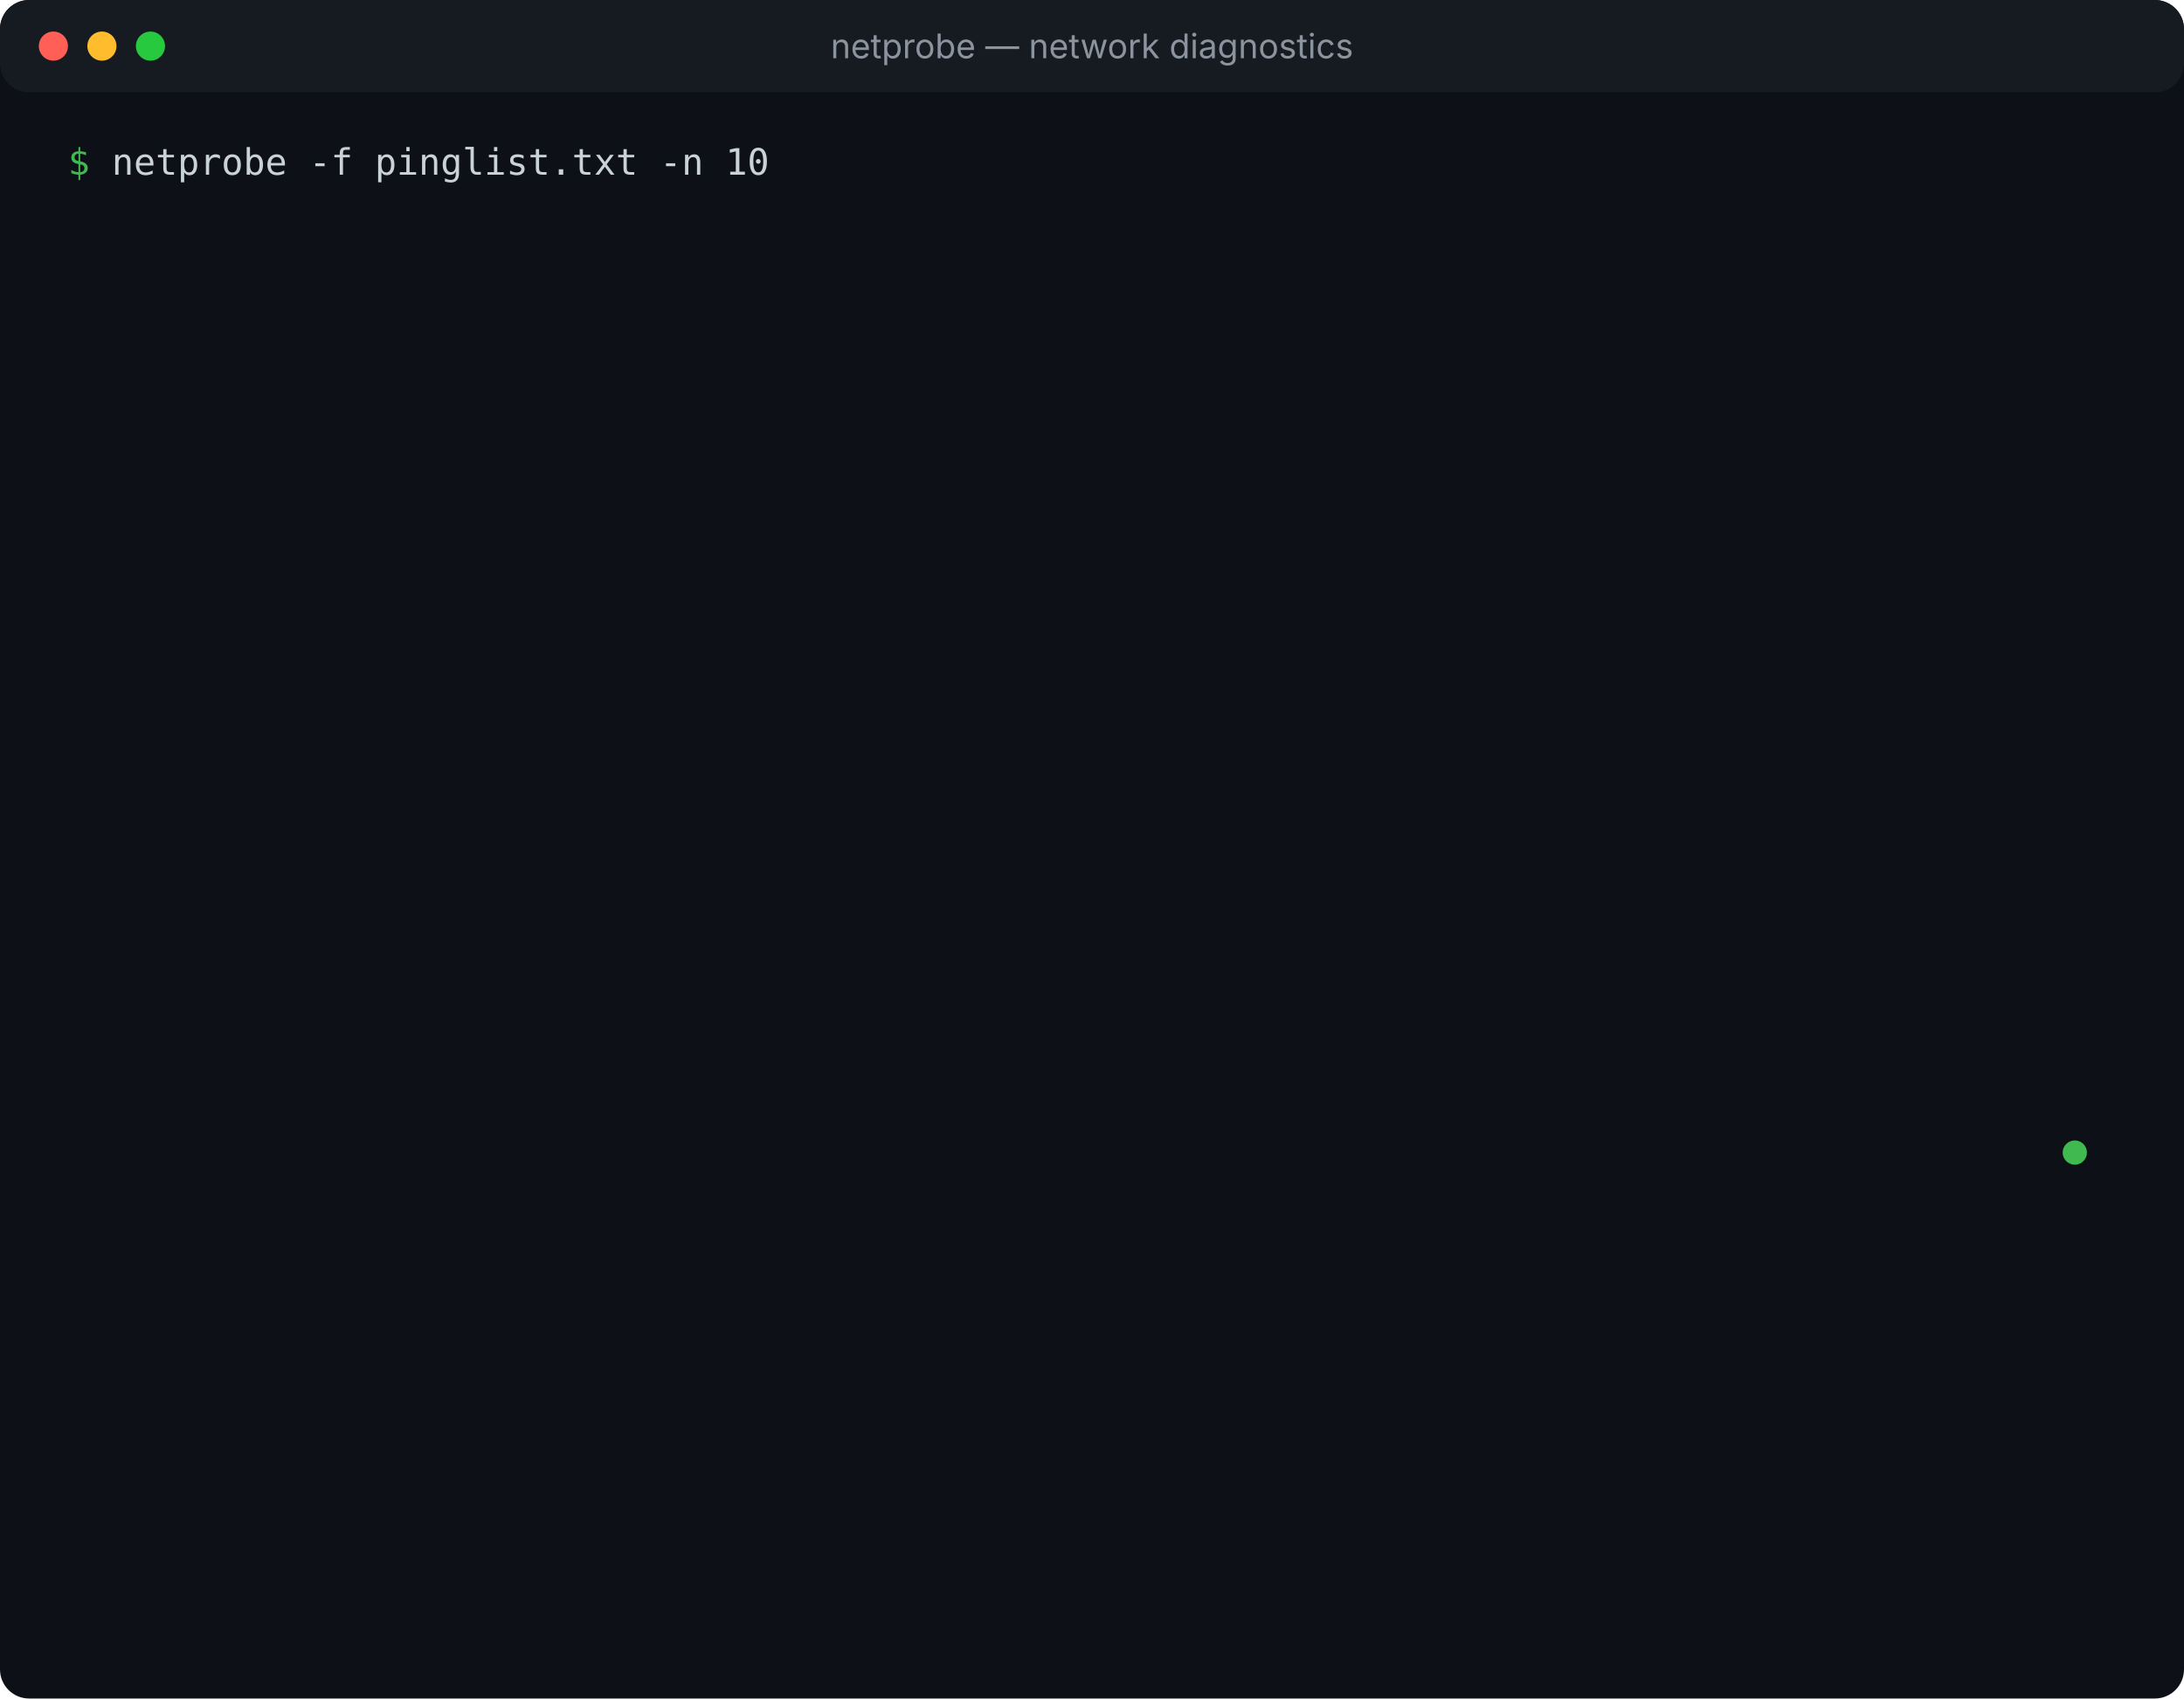
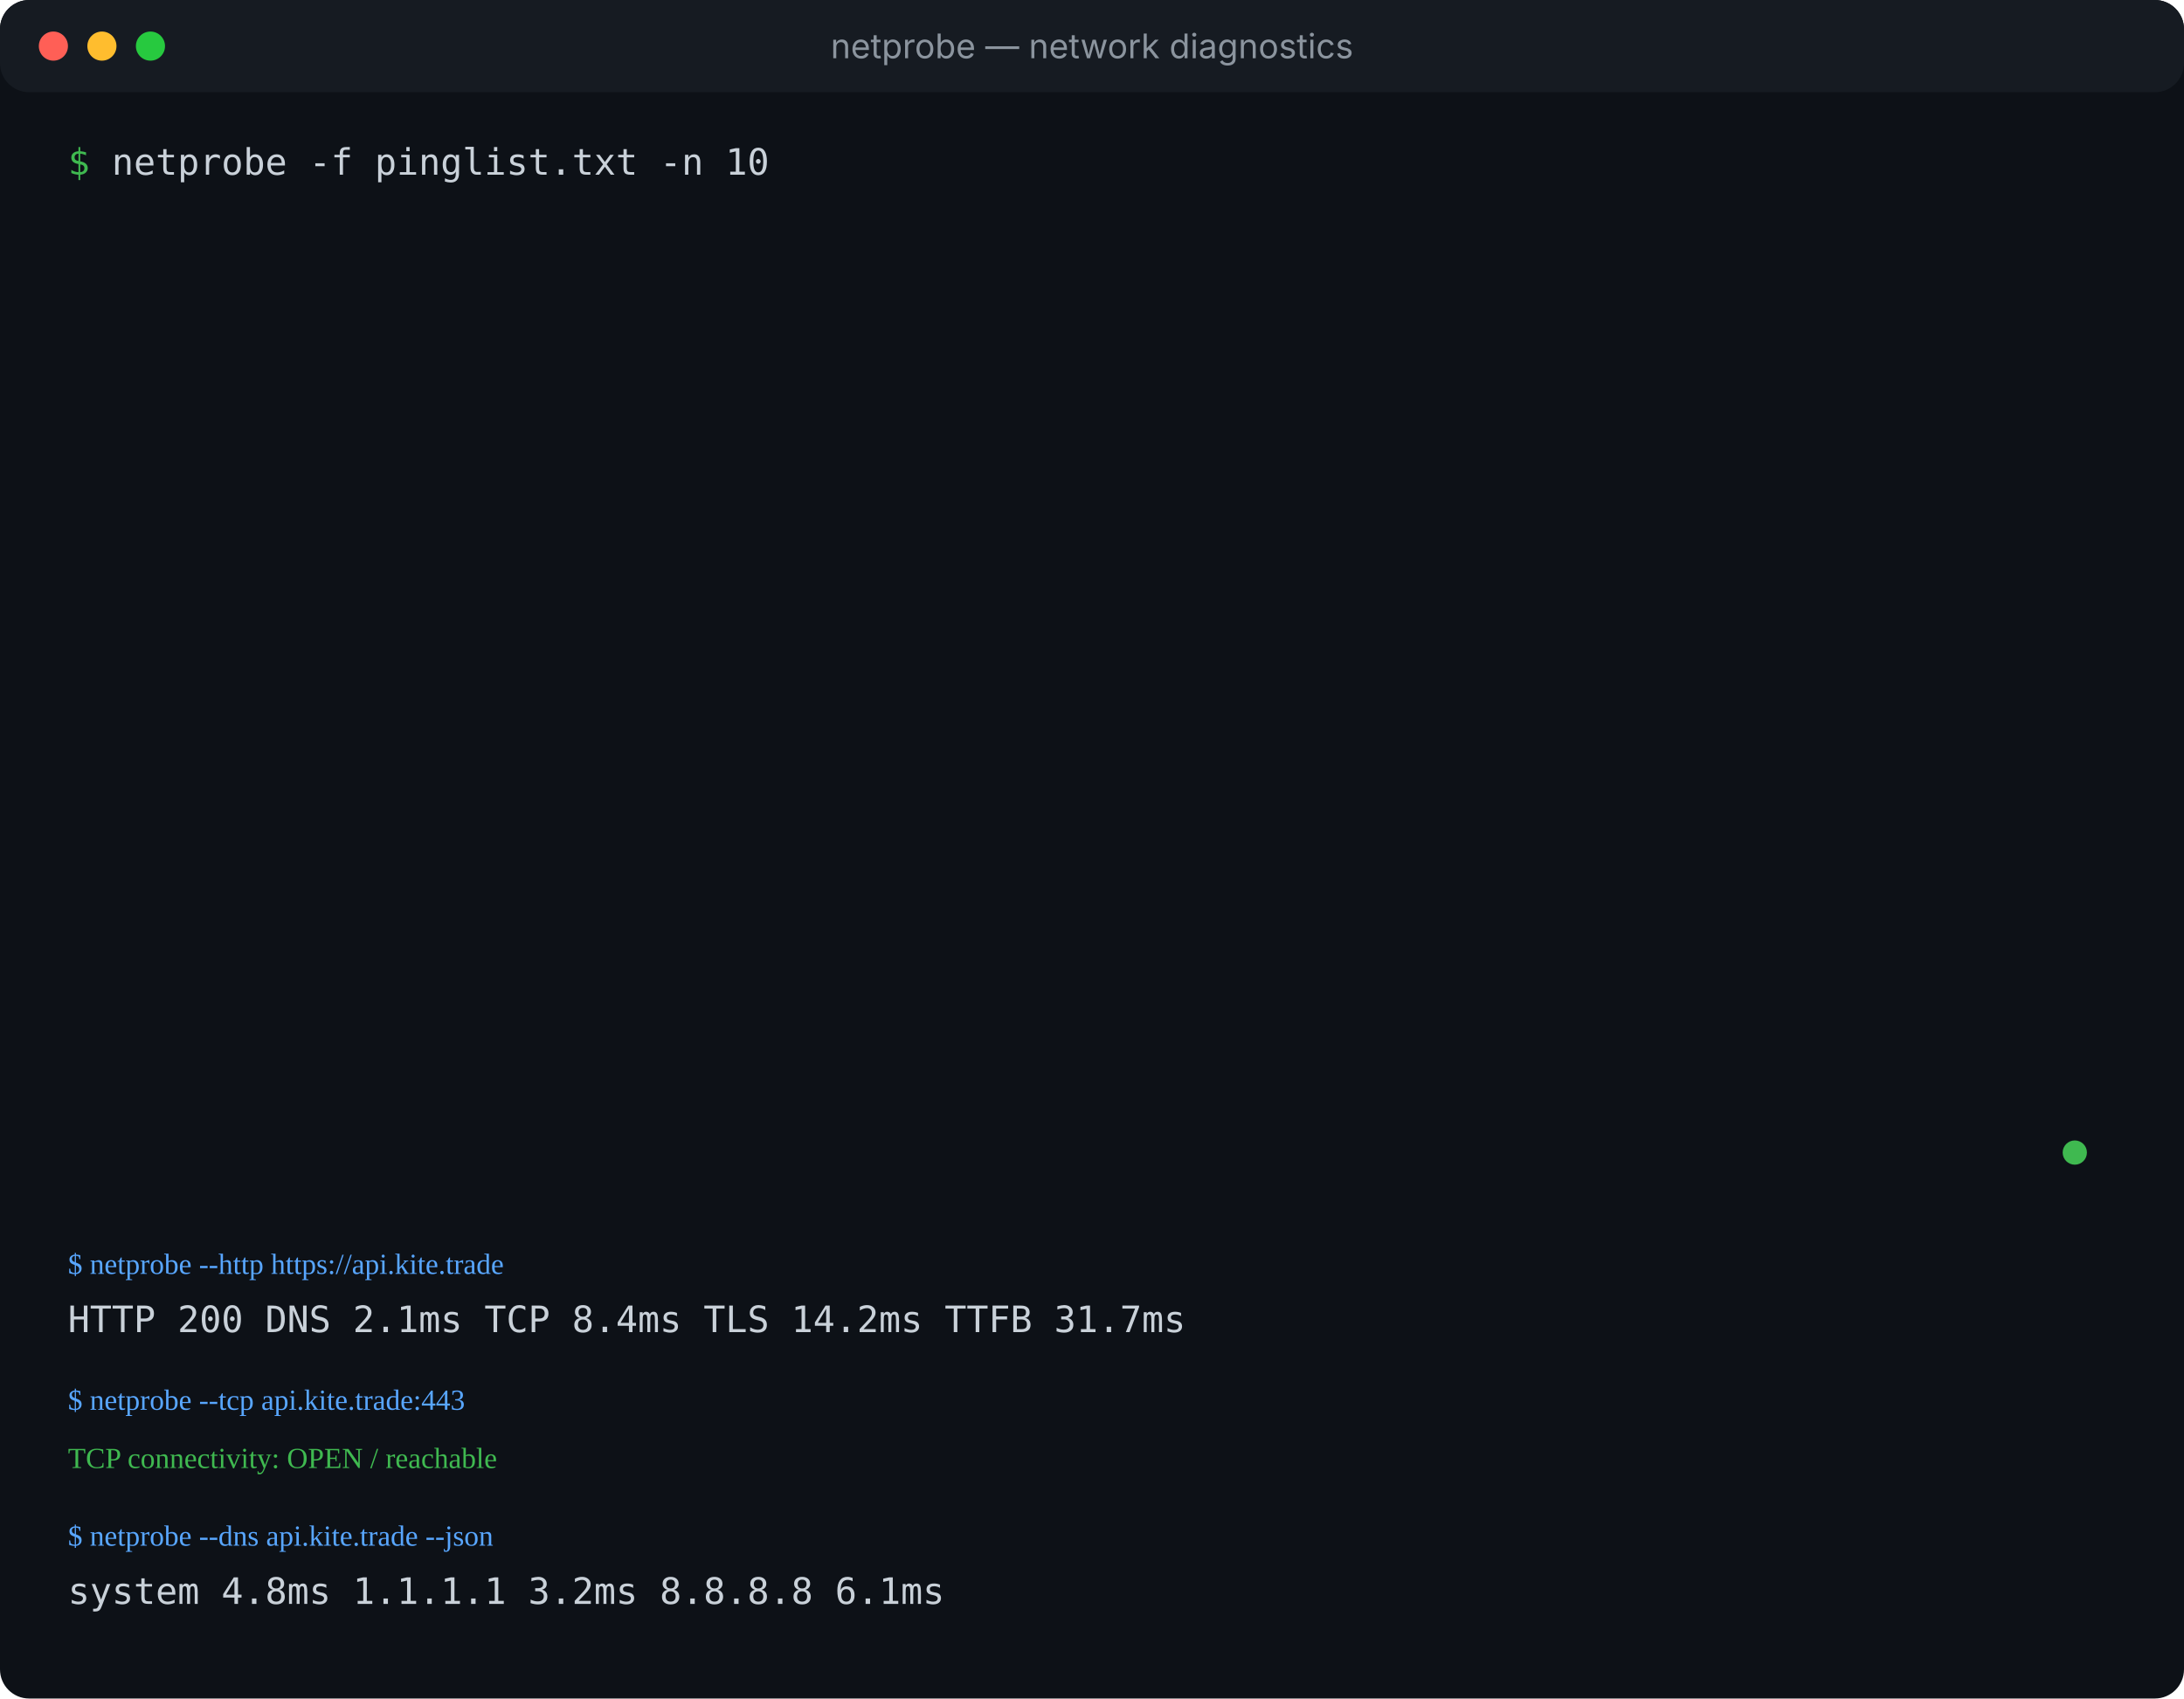
<svg xmlns="http://www.w3.org/2000/svg" width="900" height="700" viewBox="0 0 900 700" role="img" aria-label="Animated netprobe terminal demo">
  <style>
    .terminal { fill: #0d1117; }
    .bar { fill: #161b22; }
    .title { fill: #8b949e; font: 14px -apple-system, BlinkMacSystemFont, "Segoe UI", sans-serif; }
    .text { fill: #c9d1d9; font: 15px ui-monospace, SFMono-Regular, Menlo, Monaco, Consolas, monospace; }
    .muted { fill: #8b949e; }
    .cyan { fill: #58a6ff; }
    .green { fill: #3fb950; }
    .yellow { fill: #d29922; }
    .red { fill: #f85149; }
    .line { opacity: 0; animation: appear 0.35s ease-out forwards; }
    .l1 { animation-delay: .5s; }
    .l2 { animation-delay: 1.0s; }
    .l3 { animation-delay: 1.5s; }
    .l4 { animation-delay: 2.0s; }
    .l5 { animation-delay: 2.5s; }
    .l6 { animation-delay: 3.0s; }
    .l7 { animation-delay: 3.5s; }
    .l8 { animation-delay: 4.0s; }
    .pulse { animation: pulse 1.5s ease-in-out infinite; }
    @keyframes appear { to { opacity: 1; } }
    @keyframes pulse { 0%, 100% { opacity: .45; } 50% { opacity: 1; } }
  </style>
  <rect class="terminal" x="0" y="0" width="900" height="700" rx="12" />
  <rect class="bar" x="0" y="0" width="900" height="38" rx="12" />
  <circle cx="22" cy="19" r="6" fill="#ff5f56" />
  <circle cx="42" cy="19" r="6" fill="#ffbd2e" />
  <circle cx="62" cy="19" r="6" fill="#27c93f" />
  <text class="title" x="450" y="24" text-anchor="middle">netprobe — network diagnostics</text>
  <text class="text" x="28" y="72">
    <tspan class="green">$</tspan> netprobe -f pinglist.txt -n 10</text>
  <text class="muted line l1" x="28" y="103">Probing endpoints in parallel...</text>
  <text class="text line l2" x="28" y="134">[01/08] Router               192.168.1.1       OK</text>
  <text class="text line l3" x="28" y="165">[02/08] Cloudflare DNS       1.1.1.1           OK</text>
  <text class="text line l4" x="28" y="196">[03/08] Zerodha Kite API     api.kite.trade     OK</text>
  <text class="text line l5" x="28" y="227">[04/08] NSE                  www.nseindia.com    OK</text>
  <text class="text line l6" x="28" y="258">[08/08] GitHub               github.com          OK</text>
  <text class="cyan line l7" x="28" y="302">+----------------------+--------------------------+----------+</text>
  <text class="cyan line l7" x="28" y="326">| NETPROBE             | ICMP LATENCY DASHBOARD   | AVG ms   |</text>
  <text class="cyan line l7" x="28" y="350">+----------------------+--------------------------+----------+</text>
  <text class="text line l8" x="28" y="379">| Router               | 192.168.1.1              |  4.742   | <tspan class="green">OK</tspan>
  </text>
  <text class="text line l8" x="28" y="405">| Zerodha Kite API     | api.kite.trade           | 19.640   | <tspan class="green">OK</tspan>
  </text>
  <text class="text line l8" x="28" y="431">| GitHub               | github.com               | 46.533   | <tspan class="green">OK</tspan>
  </text>
  <text class="muted line l8" x="28" y="475">SUMMARY: 8 OK | 0 NO ICMP | 0 LOSS</text>
  <circle class="green pulse" cx="855" cy="475" r="5" />
-   <text class="cyan line l8" x="28" y="525">$ netprobe --http https://api.kite.trade</text>
-   <text class="text line l8" x="28" y="549">HTTP 200   DNS 2.1ms   TCP 8.4ms   TLS 14.2ms   TTFB 31.7ms</text>
-   <text class="cyan line l8" x="28" y="581">$ netprobe --tcp api.kite.trade:443</text>
-   <text class="green line l8" x="28" y="605">TCP connectivity: OPEN / reachable</text>
-   <text class="cyan line l8" x="28" y="637">$ netprobe --dns api.kite.trade --json</text>
-   <text class="text line l8" x="28" y="661">system  4.8ms     1.1.1.1  3.2ms     8.8.8.8  6.1ms</text>
+   <text class="cyan" x="28" y="525">$ netprobe --http https://api.kite.trade</text>
+   <text class="text" x="28" y="549">HTTP 200   DNS 2.1ms   TCP 8.4ms   TLS 14.2ms   TTFB 31.7ms</text>
+   <text class="cyan" x="28" y="581">$ netprobe --tcp api.kite.trade:443</text>
+   <text class="green" x="28" y="605">TCP connectivity: OPEN / reachable</text>
+   <text class="cyan" x="28" y="637">$ netprobe --dns api.kite.trade --json</text>
+   <text class="text" x="28" y="661">system  4.8ms     1.1.1.1  3.2ms     8.8.8.8  6.1ms</text>
</svg>
